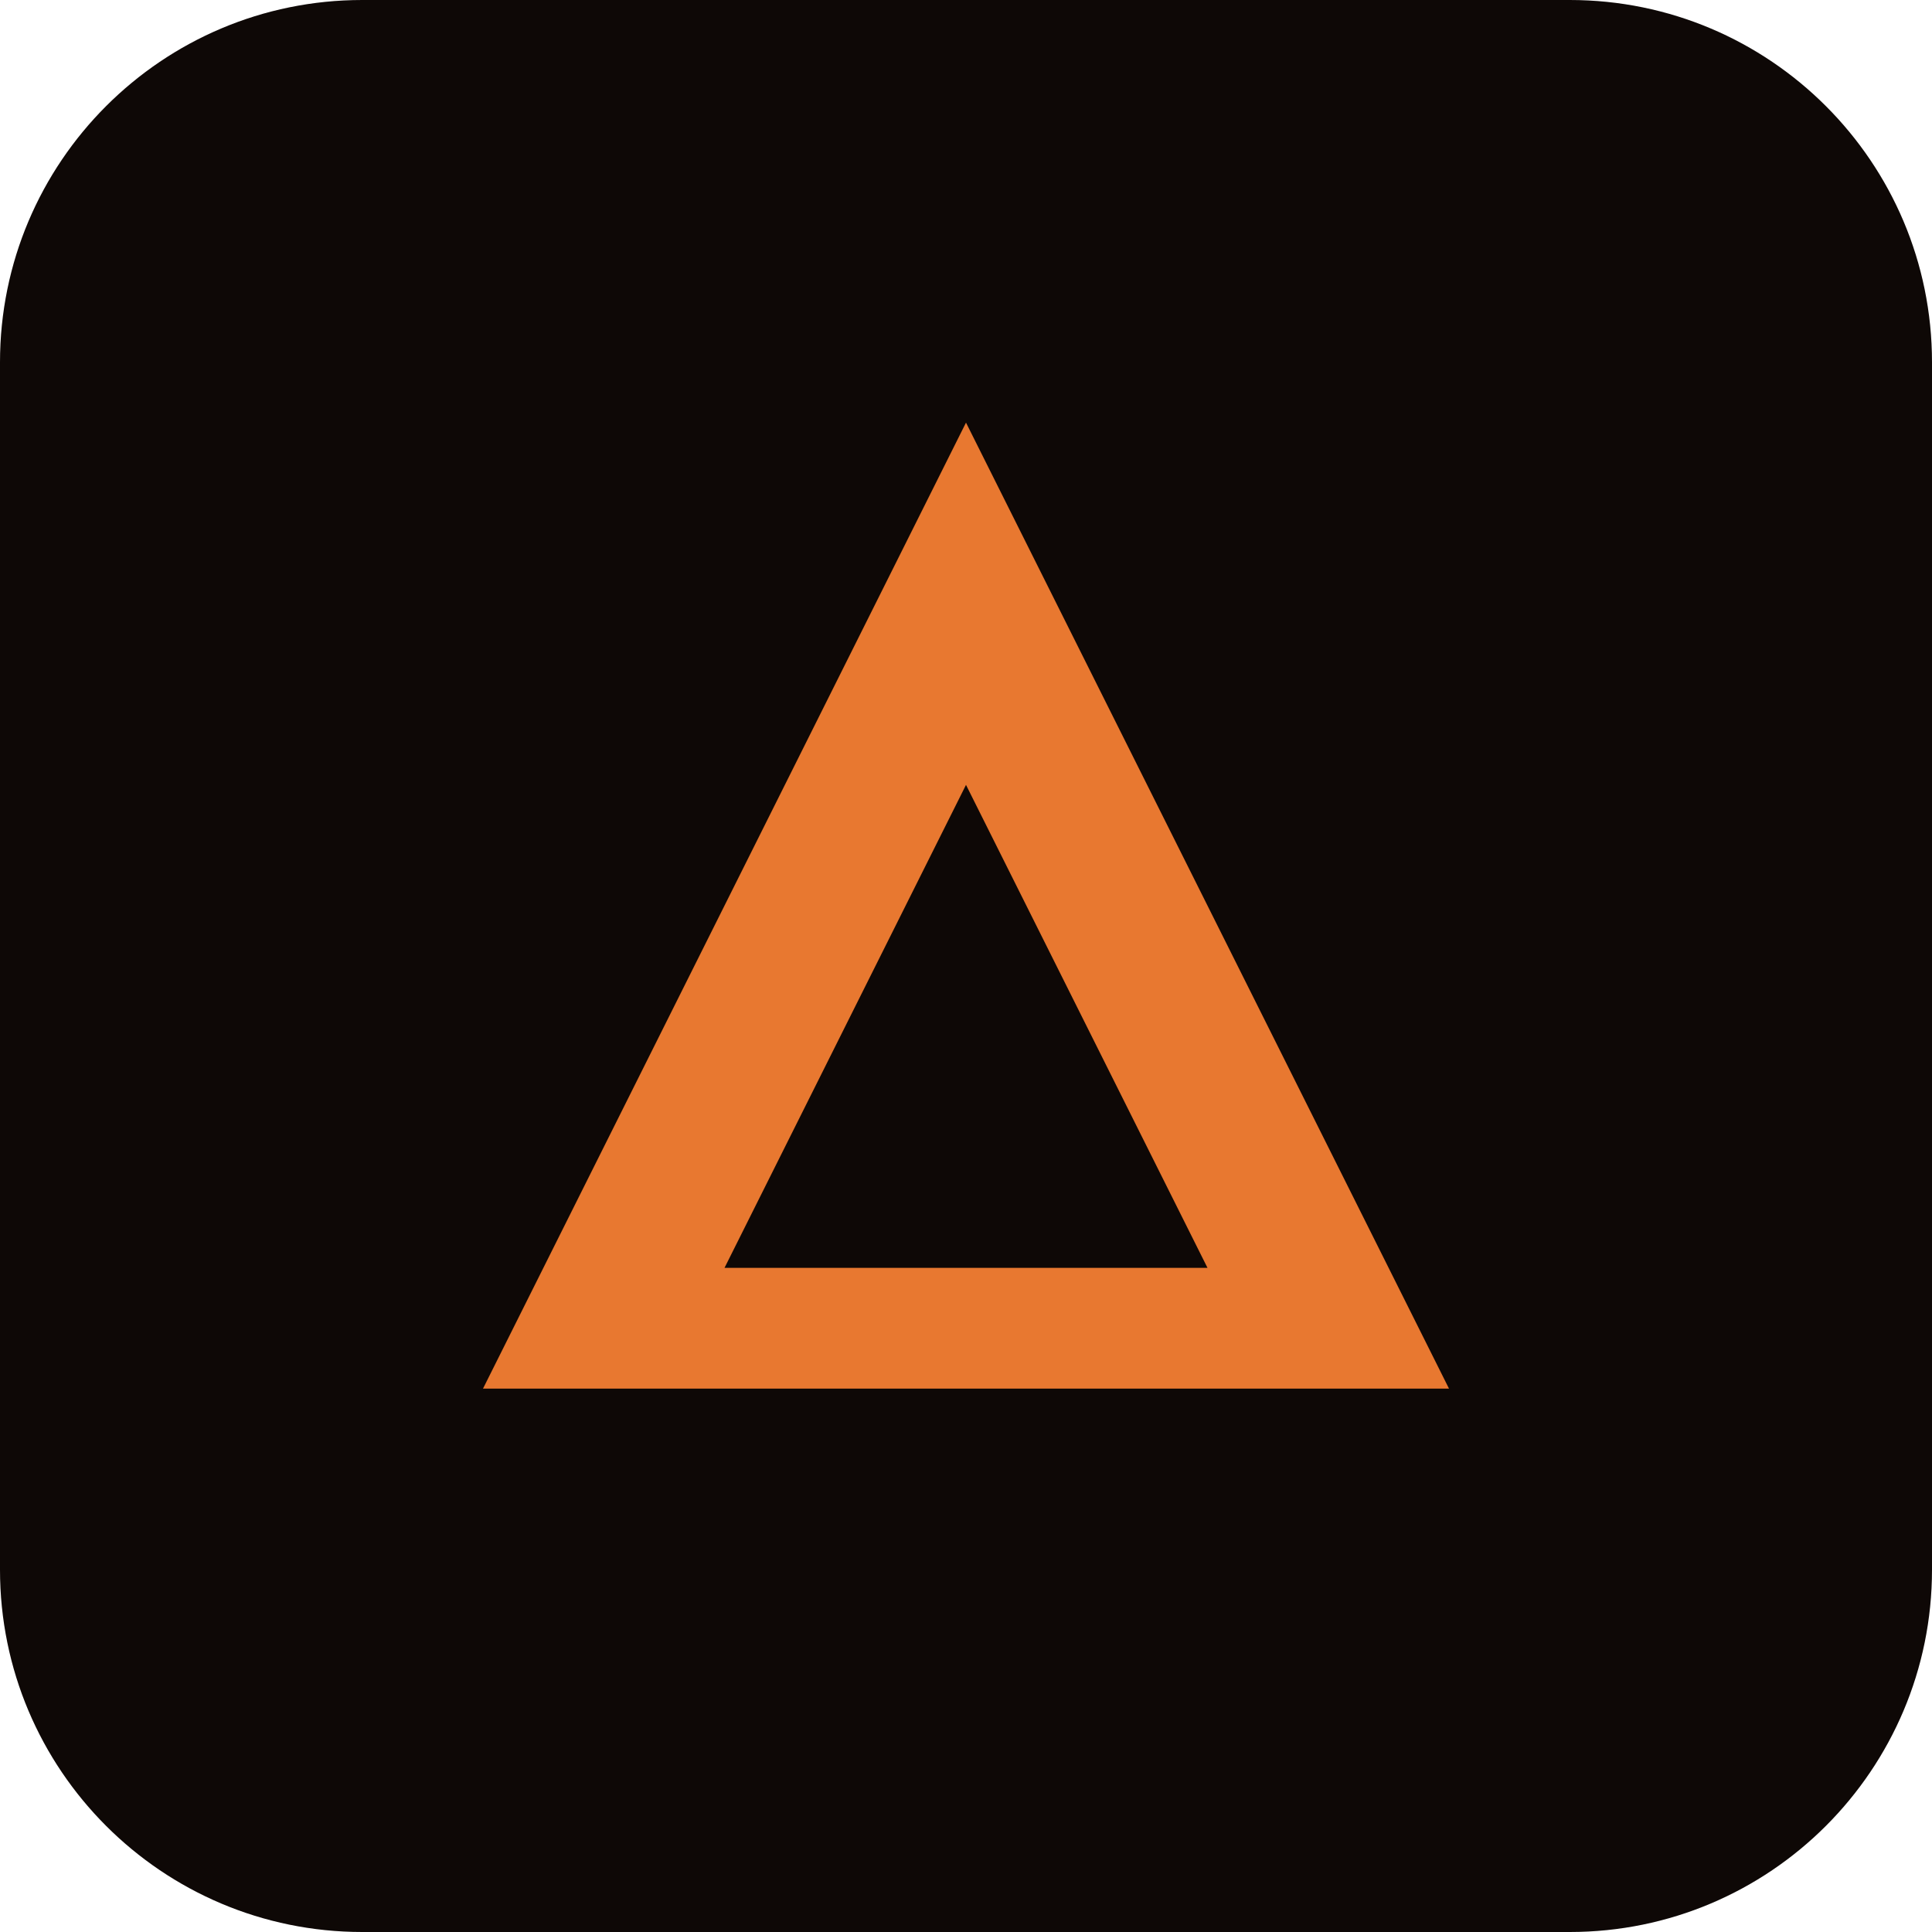
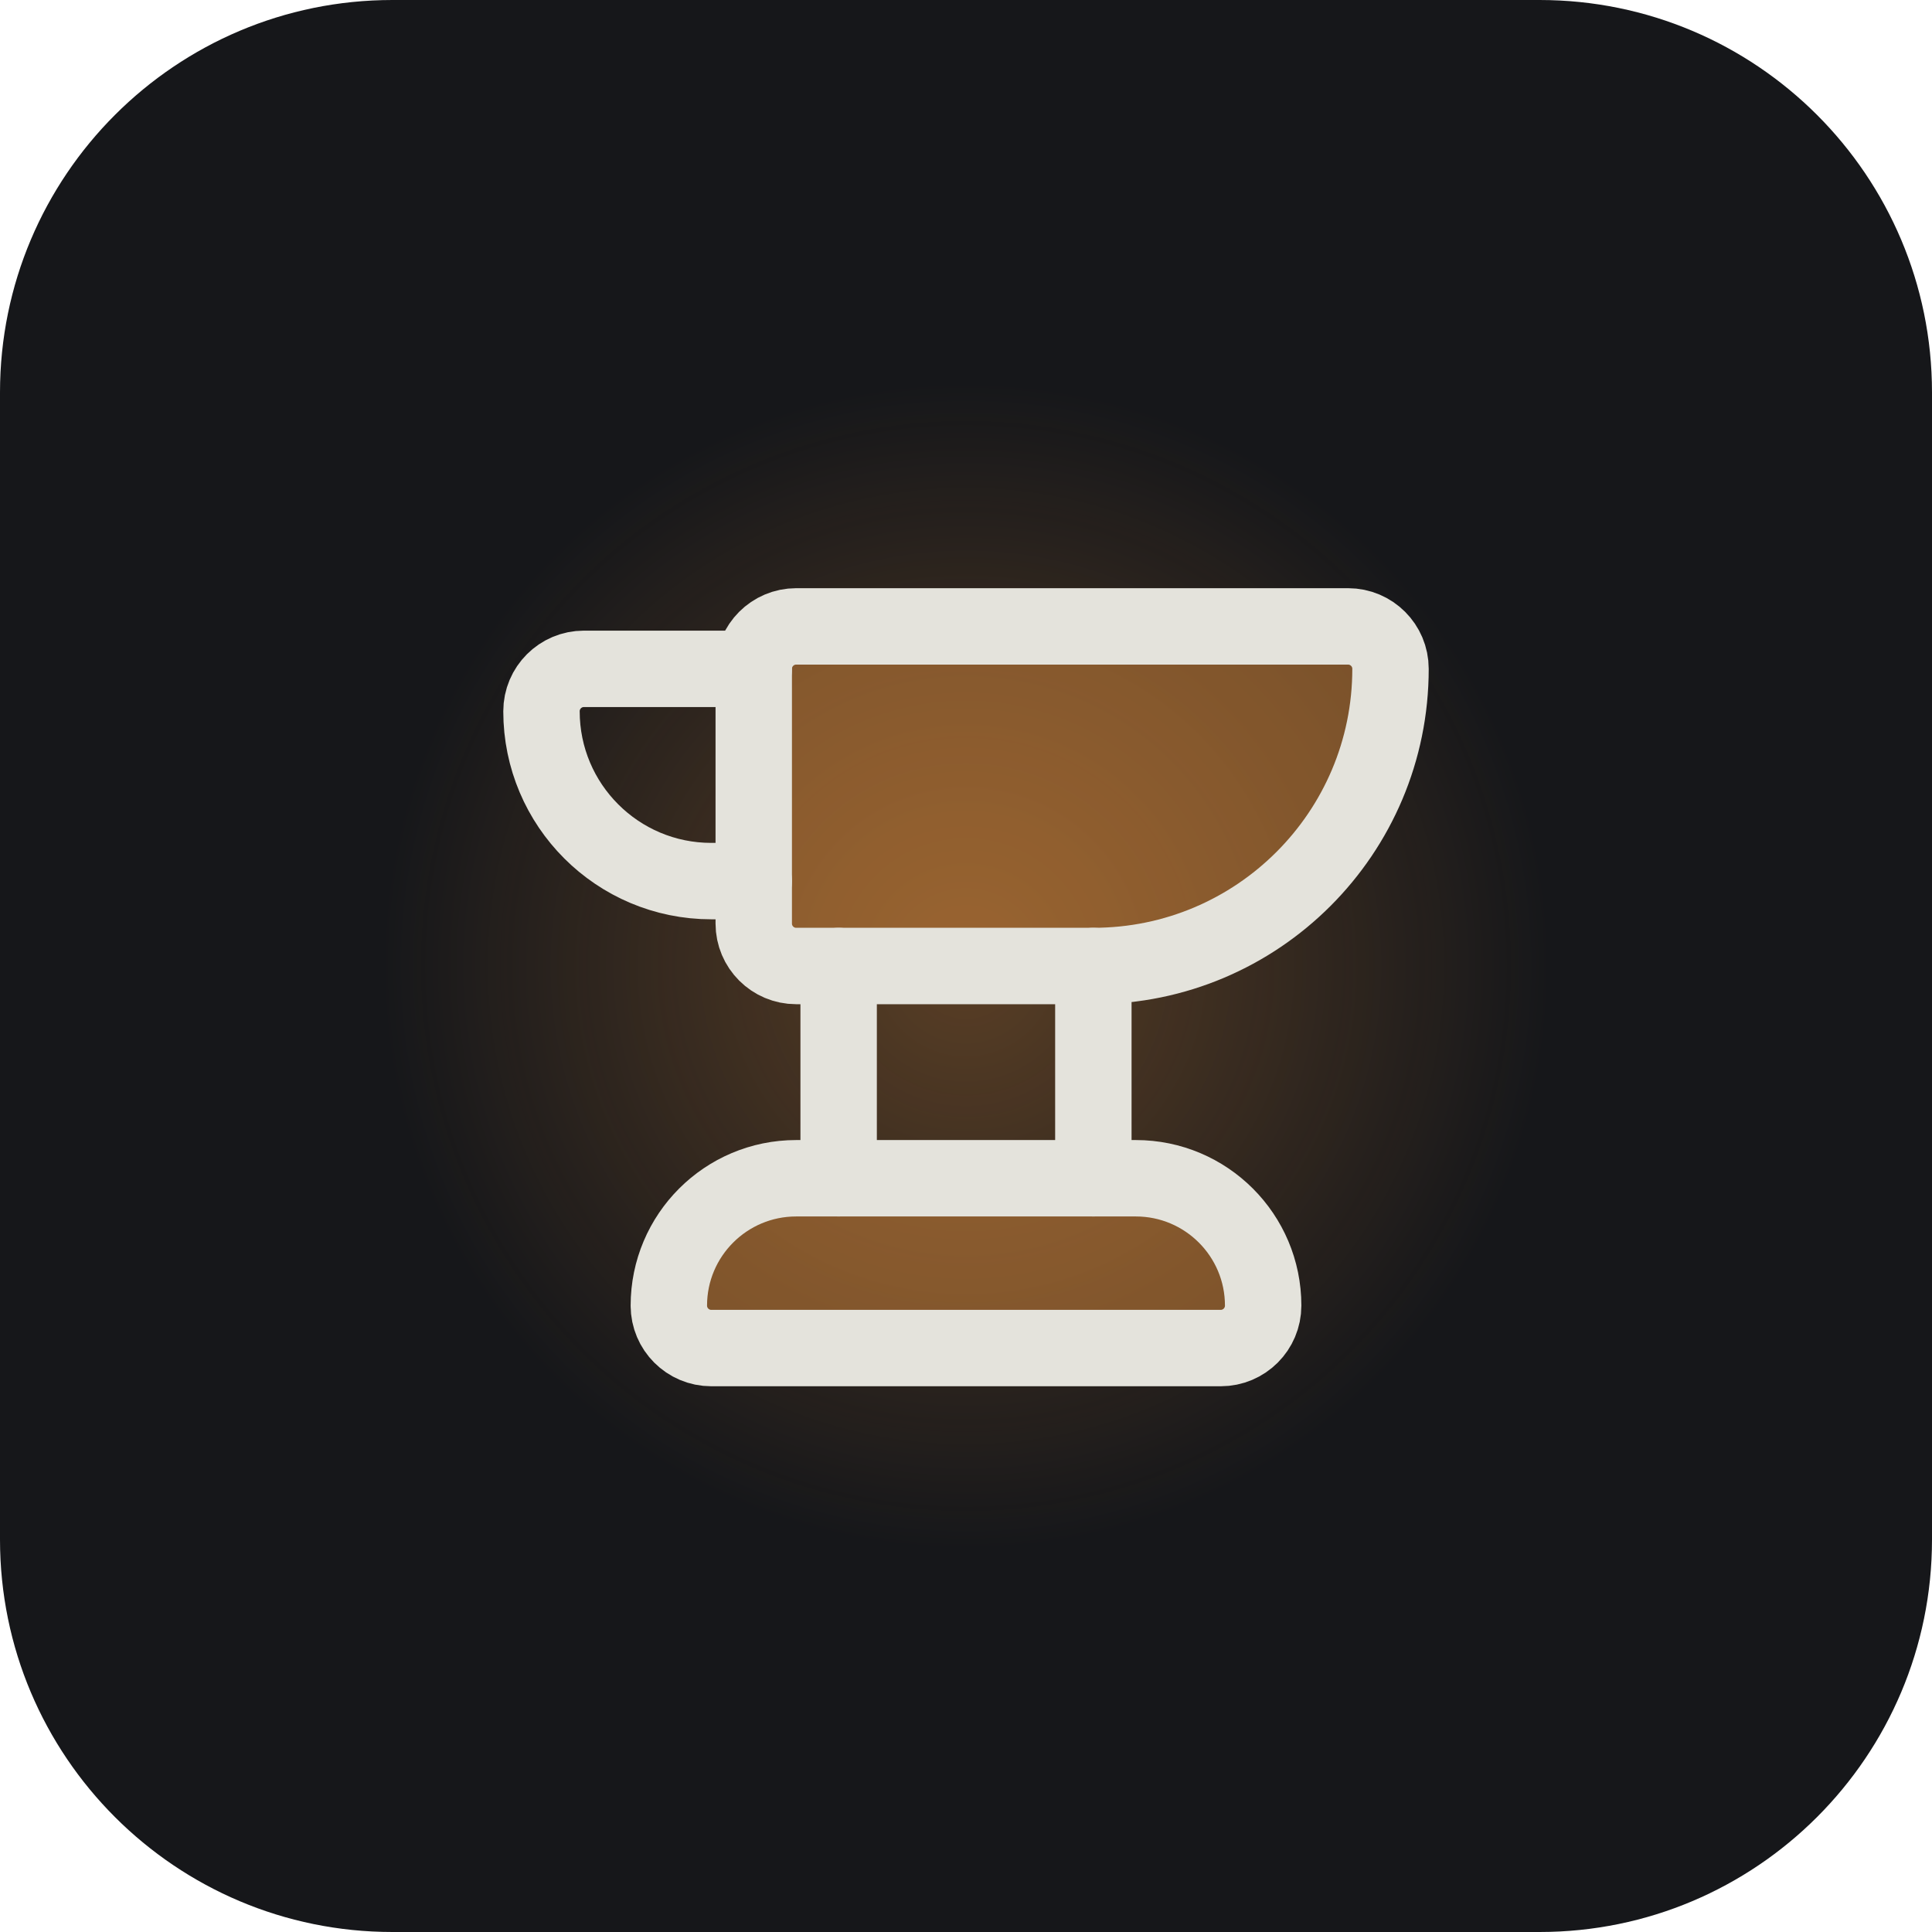
- <svg xmlns="http://www.w3.org/2000/svg" viewBox="0 0 64 64">
-   <rect width="64" height="64" rx="12" fill="#0e0806" />
-   <path d="M16 46 L32 14 L48 46 Z M24 42 L32 26 L40 42 Z" fill="#e87830" fill-rule="evenodd" />
+ <svg xmlns="http://www.w3.org/2000/svg" viewBox="0 0 1024 1024" width="1024" height="1024">
+   <defs>
+     <radialGradient id="glow" cx="50%" cy="50%" r="50%">
+       <stop offset="0%" stop-color="#e8923d" stop-opacity="0.32" />
+       <stop offset="60%" stop-color="#e8923d" stop-opacity="0" />
+     </radialGradient>
+   </defs>
+   <rect width="1024" height="1024" rx="208" fill="#16171a" />
+   <rect width="1024" height="1024" rx="208" fill="url(#glow)" />
+   <g transform="translate(242 242) scale(22.5)">
+     <g fill="#e8923d" opacity="0.45" stroke="none">
+       <path d="M7 5a1 1 0 0 1 1-1h13a1 1 0 0 1 1 1 7 7 0 0 1-7 7H8a1 1 0 0 1-1-1z" />
+       <path d="M5 20a3 3 0 0 1 3-3h8a3 3 0 0 1 3 3 1 1 0 0 1-1 1H6a1 1 0 0 1-1-1z" />
+     </g>
+     <g fill="none" stroke="#e4e3dc" stroke-width="1.8" stroke-linecap="round" stroke-linejoin="round">
+       <path d="M7 10H6a4 4 0 0 1-4-4 1 1 0 0 1 1-1h4" />
+       <path d="M7 5a1 1 0 0 1 1-1h13a1 1 0 0 1 1 1 7 7 0 0 1-7 7H8a1 1 0 0 1-1-1z" />
+       <path d="M9 12v5" />
+       <path d="M15 12v5" />
+       <path d="M5 20a3 3 0 0 1 3-3h8a3 3 0 0 1 3 3 1 1 0 0 1-1 1H6a1 1 0 0 1-1-1" />
+     </g>
+   </g>
</svg>
